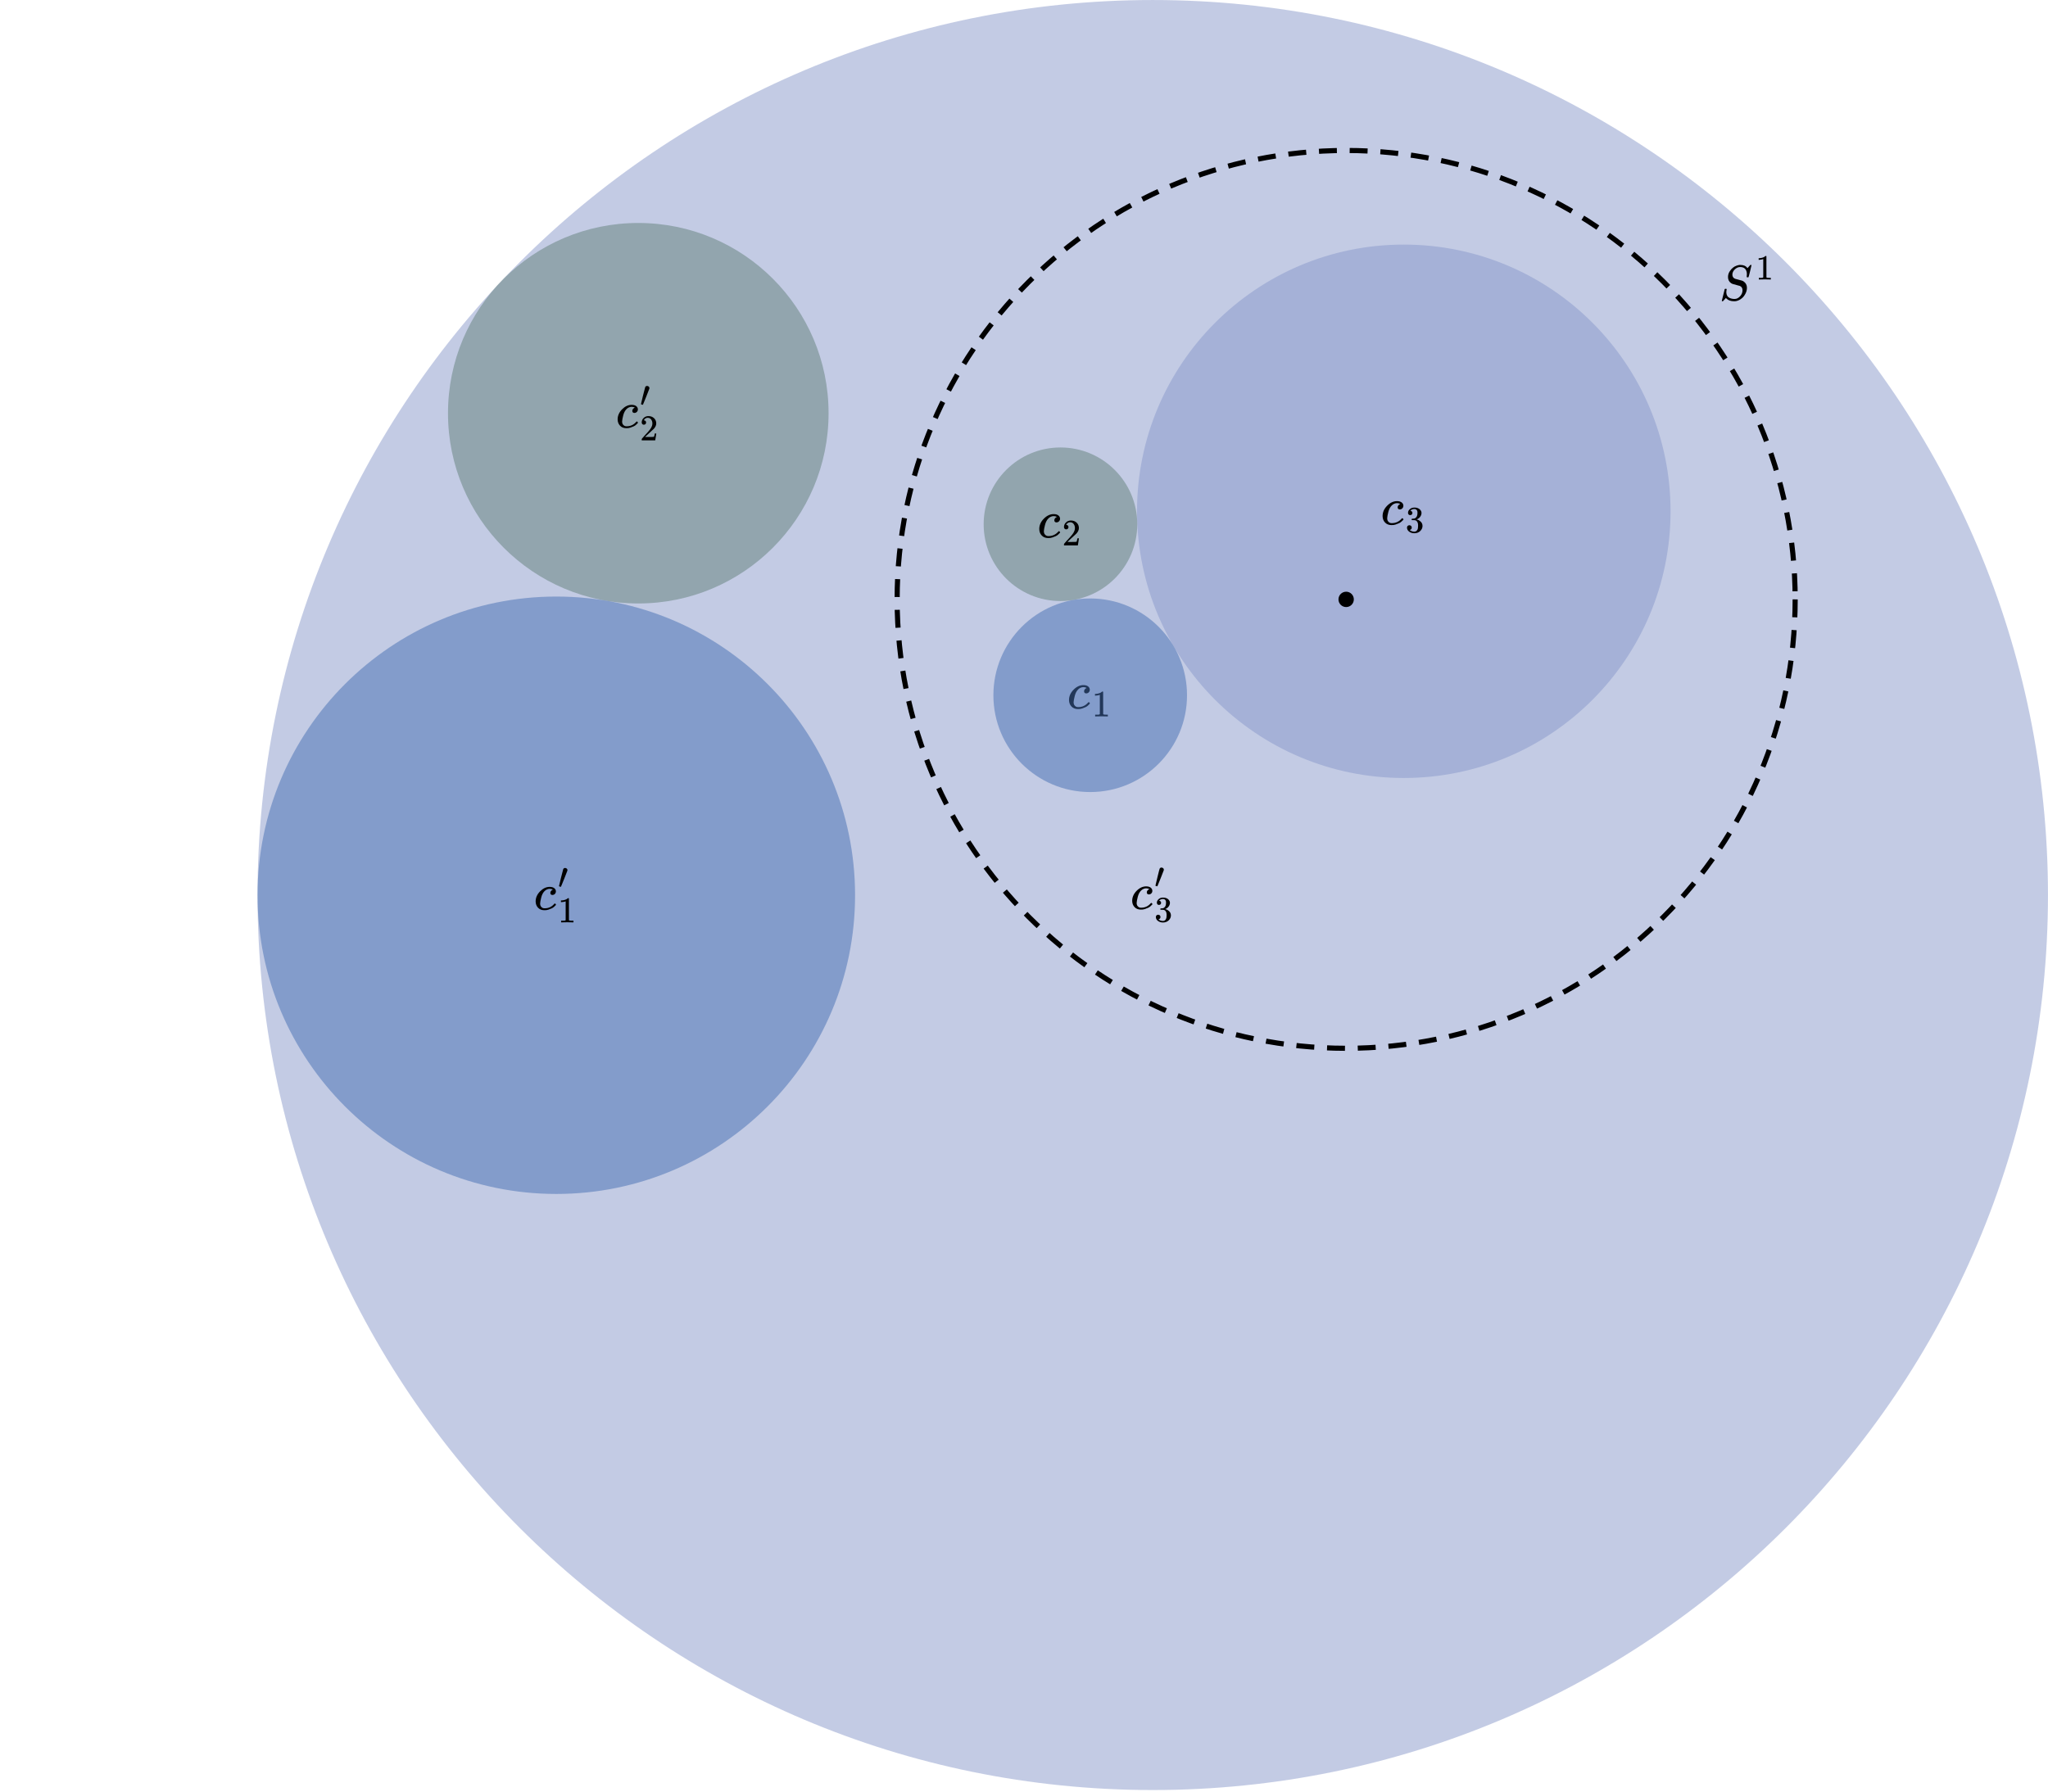
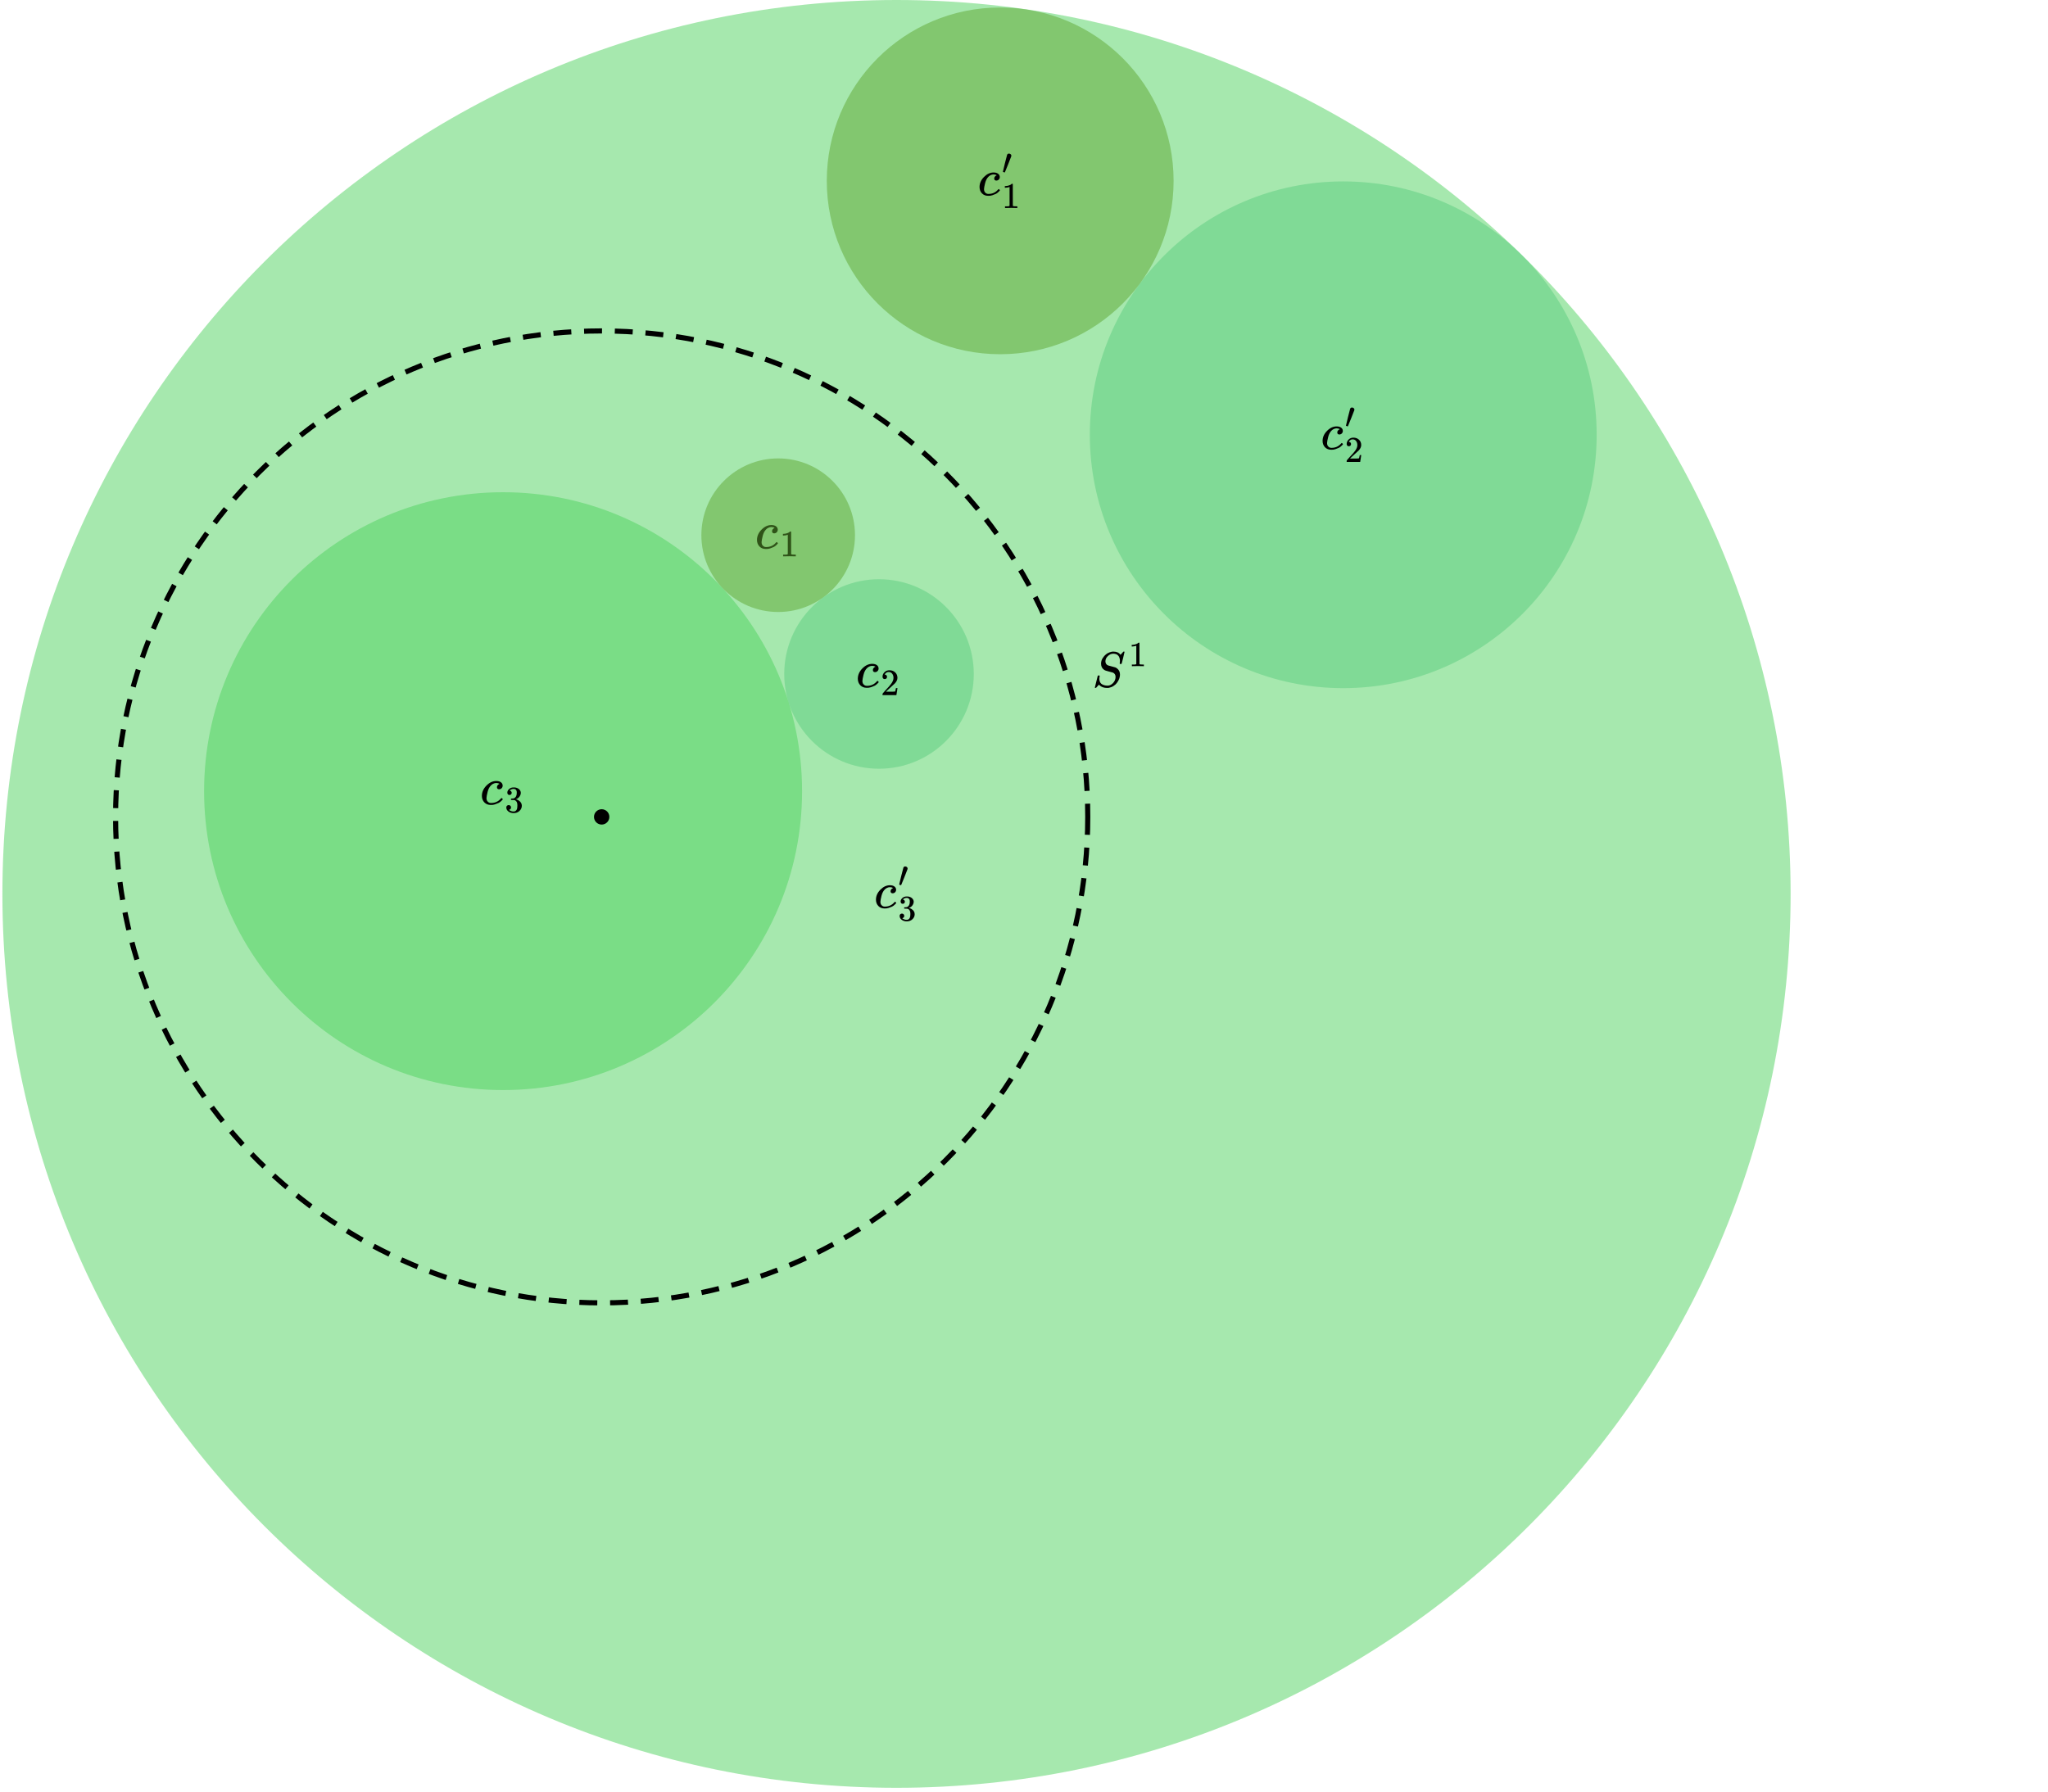
<svg xmlns="http://www.w3.org/2000/svg" version="1.2" viewBox="0 0 800 700">
-   <circle fill="#8899cb" fill-opacity="0.5" cx="548.354" cy="199.767" stroke="none" r="104.207">
+   <circle fill="#4fd35f" fill-opacity="0.5" cx="196.517" cy="309.111" stroke="none" r="116.792">
    </circle>
-   <circle fill="#3a6629" fill-opacity="0.5" cx="249.329" cy="161.451" stroke="none" r="74.333">
+   <circle fill="#69c9a1" fill-opacity="0.5" cx="524.705" cy="169.874" stroke="none" r="98.996">
    </circle>
-   <circle fill="#3a6629" fill-opacity="0.5" cx="414.243" cy="204.832" stroke="none" r="30">
+   <circle fill="#69c9a1" fill-opacity="0.5" cx="343.363" cy="263.337" stroke="none" r="37.023">
    </circle>
-   <circle fill="#8899cb" fill-opacity="0.5" cx="450.293" cy="349.7" stroke="none" r="349.694">
+   <circle fill="#4fd35f" fill-opacity="0.5" cx="350.199" cy="349.26" stroke="none" r="349.26">
    </circle>
-   <circle fill="#456eb2" fill-opacity="0.5" cx="217.306" cy="349.787" stroke="none" r="116.707">
+   <circle fill="#5fa730" fill-opacity="0.5" cx="390.701" cy="70.664" stroke="none" r="67.736">
    </circle>
-   <g transform="rotate(0, 416.8793, 261.3171)translate(416.8793, 261.3171)" font-size="15" string="c_1">
+   <g transform="rotate(0, 294.9927, 198.7793)translate(294.9927, 198.7793)" font-size="15" string="c_1">
    <svg style="font-size: 15" width="17.966" height="20.66" role="img" focusable="false" viewBox="0 -750 869.6 1000">
      <g stroke="none" fill="#000000" stroke-width="0" transform="scale(1,-1)" fill-opacity="1">
        <g data-mml-node="math">
          <g data-mml-node="mtable">
            <g data-mml-node="mtr">
              <g data-mml-node="mtd">
                <g data-mml-node="msub">
                  <g data-mml-node="mi">
                    <path data-c="1D450" d="M34 159Q34 268 120 355T306 442Q362 442 394 418T427 355Q427 326 408 306T360 285Q341 285 330 295T319 325T330 359T352 380T366 386H367Q367 388 361 392T340 400T306 404Q276 404 249 390Q228 381 206 359Q162 315 142 235T121 119Q121 73 147 50Q169 26 205 26H209Q321 26 394 111Q403 121 406 121Q410 121 419 112T429 98T420 83T391 55T346 25T282 0T202 -11Q127 -11 81 37T34 159Z" />
                  </g>
                  <g data-mml-node="mn" transform="translate(466,-150) scale(0.707)">
                    <path data-c="31" d="M213 578L200 573Q186 568 160 563T102 556H83V602H102Q149 604 189 617T245 641T273 663Q275 666 285 666Q294 666 302 660V361L303 61Q310 54 315 52T339 48T401 46H427V0H416Q395 3 257 3Q121 3 100 0H88V46H114Q136 46 152 46T177 47T193 50T201 52T207 57T213 61V578Z" />
                  </g>
                </g>
              </g>
            </g>
          </g>
        </g>
      </g>
    </svg>
  </g>
-   <g transform="rotate(0, 240.5758, 150.7907)translate(240.5758, 150.7907)" font-size="15" string="c'_2">
+   <g transform="rotate(0, 515.9514, 159.2141)translate(515.9514, 159.2141)" font-size="15" string="c'_2">
    <svg style="font-size: 15" width="17.507" height="21.32" role="img" focusable="false" viewBox="0 -779.5 869.6 1059">
      <g stroke="none" fill="#000000" stroke-width="0" transform="scale(1,-1)" fill-opacity="1">
        <g data-mml-node="math">
          <g data-mml-node="mtable">
            <g data-mml-node="mtr" transform="translate(0,-29.5)">
              <g data-mml-node="mtd">
                <g data-mml-node="msubsup">
                  <g data-mml-node="mi">
                    <path data-c="1D450" d="M34 159Q34 268 120 355T306 442Q362 442 394 418T427 355Q427 326 408 306T360 285Q341 285 330 295T319 325T330 359T352 380T366 386H367Q367 388 361 392T340 400T306 404Q276 404 249 390Q228 381 206 359Q162 315 142 235T121 119Q121 73 147 50Q169 26 205 26H209Q321 26 394 111Q403 121 406 121Q410 121 419 112T429 98T420 83T391 55T346 25T282 0T202 -11Q127 -11 81 37T34 159Z" />
                  </g>
                  <g data-mml-node="mo" transform="translate(466,413) scale(0.707)">
                    <path data-c="2032" d="M79 43Q73 43 52 49T30 61Q30 68 85 293T146 528Q161 560 198 560Q218 560 240 545T262 501Q262 496 260 486Q259 479 173 263T84 45T79 43Z" />
                  </g>
                  <g data-mml-node="mn" transform="translate(466,-247) scale(0.707)">
                    <path data-c="32" d="M109 429Q82 429 66 447T50 491Q50 562 103 614T235 666Q326 666 387 610T449 465Q449 422 429 383T381 315T301 241Q265 210 201 149L142 93L218 92Q375 92 385 97Q392 99 409 186V189H449V186Q448 183 436 95T421 3V0H50V19V31Q50 38 56 46T86 81Q115 113 136 137Q145 147 170 174T204 211T233 244T261 278T284 308T305 340T320 369T333 401T340 431T343 464Q343 527 309 573T212 619Q179 619 154 602T119 569T109 550Q109 549 114 549Q132 549 151 535T170 489Q170 464 154 447T109 429Z" />
                  </g>
                </g>
              </g>
            </g>
          </g>
        </g>
      </g>
    </svg>
  </g>
-   <g transform="rotate(0, 405.2597, 194.5018)translate(405.2597, 194.5018)" font-size="15" string="c_2">
+   <g transform="rotate(0, 334.3798, 253.0074)translate(334.3798, 253.0074)" font-size="15" string="c_2">
    <svg style="font-size: 15" width="17.966" height="20.66" role="img" focusable="false" viewBox="0 -750 869.6 1000">
      <g stroke="none" fill="#000000" stroke-width="0" transform="scale(1,-1)" fill-opacity="1">
        <g data-mml-node="math">
          <g data-mml-node="mtable">
            <g data-mml-node="mtr">
              <g data-mml-node="mtd">
                <g data-mml-node="msub">
                  <g data-mml-node="mi">
                    <path data-c="1D450" d="M34 159Q34 268 120 355T306 442Q362 442 394 418T427 355Q427 326 408 306T360 285Q341 285 330 295T319 325T330 359T352 380T366 386H367Q367 388 361 392T340 400T306 404Q276 404 249 390Q228 381 206 359Q162 315 142 235T121 119Q121 73 147 50Q169 26 205 26H209Q321 26 394 111Q403 121 406 121Q410 121 419 112T429 98T420 83T391 55T346 25T282 0T202 -11Q127 -11 81 37T34 159Z" />
                  </g>
                  <g data-mml-node="mn" transform="translate(466,-150) scale(0.707)">
                    <path data-c="32" d="M109 429Q82 429 66 447T50 491Q50 562 103 614T235 666Q326 666 387 610T449 465Q449 422 429 383T381 315T301 241Q265 210 201 149L142 93L218 92Q375 92 385 97Q392 99 409 186V189H449V186Q448 183 436 95T421 3V0H50V19V31Q50 38 56 46T86 81Q115 113 136 137Q145 147 170 174T204 211T233 244T261 278T284 308T305 340T320 369T333 401T340 431T343 464Q343 527 309 573T212 619Q179 619 154 602T119 569T109 550Q109 549 114 549Q132 549 151 535T170 489Q170 464 154 447T109 429Z" />
                  </g>
                </g>
              </g>
            </g>
          </g>
        </g>
      </g>
    </svg>
  </g>
-   <g transform="rotate(0, 539.3708, 189.4365)translate(539.3708, 189.4365)" font-size="15" string="c_3">
+   <g transform="rotate(0, 187.5336, 298.7808)translate(187.5336, 298.7808)" font-size="15" string="c_3">
    <svg style="font-size: 15" width="17.966" height="20.66" role="img" focusable="false" viewBox="0 -750 869.6 1000">
      <g stroke="none" fill="#000000" stroke-width="0" transform="scale(1,-1)" fill-opacity="1">
        <g data-mml-node="math">
          <g data-mml-node="mtable">
            <g data-mml-node="mtr">
              <g data-mml-node="mtd">
                <g data-mml-node="msub">
                  <g data-mml-node="mi">
                    <path data-c="1D450" d="M34 159Q34 268 120 355T306 442Q362 442 394 418T427 355Q427 326 408 306T360 285Q341 285 330 295T319 325T330 359T352 380T366 386H367Q367 388 361 392T340 400T306 404Q276 404 249 390Q228 381 206 359Q162 315 142 235T121 119Q121 73 147 50Q169 26 205 26H209Q321 26 394 111Q403 121 406 121Q410 121 419 112T429 98T420 83T391 55T346 25T282 0T202 -11Q127 -11 81 37T34 159Z" />
                  </g>
                  <g data-mml-node="mn" transform="translate(466,-150) scale(0.707)">
                    <path data-c="33" d="M127 463Q100 463 85 480T69 524Q69 579 117 622T233 665Q268 665 277 664Q351 652 390 611T430 522Q430 470 396 421T302 350L299 348Q299 347 308 345T337 336T375 315Q457 262 457 175Q457 96 395 37T238 -22Q158 -22 100 21T42 130Q42 158 60 175T105 193Q133 193 151 175T169 130Q169 119 166 110T159 94T148 82T136 74T126 70T118 67L114 66Q165 21 238 21Q293 21 321 74Q338 107 338 175V195Q338 290 274 322Q259 328 213 329L171 330L168 332Q166 335 166 348Q166 366 174 366Q202 366 232 371Q266 376 294 413T322 525V533Q322 590 287 612Q265 626 240 626Q208 626 181 615T143 592T132 580H135Q138 579 143 578T153 573T165 566T175 555T183 540T186 520Q186 498 172 481T127 463Z" />
                  </g>
                </g>
              </g>
            </g>
          </g>
        </g>
      </g>
    </svg>
  </g>
-   <circle fill="#456eb2" fill-opacity="0.5" cx="425.862" cy="271.647" stroke="none" r="37.818">
+   <circle fill="#5fa730" fill-opacity="0.5" cx="303.976" cy="209.109" stroke="none" r="30">
    </circle>
-   <circle fill="#000000" fill-opacity="0" cx="525.841" cy="234.188" stroke="#000000" stroke-opacity="1" stroke-width="2" stroke-dasharray="7,5" stroke-linecap="butt" r="175.395">
+   <circle fill="#000000" fill-opacity="0" cx="235.029" cy="319.172" stroke="#000000" stroke-opacity="1" stroke-width="2" stroke-dasharray="7,5" stroke-linecap="butt" r="189.875">
    </circle>
-   <g transform="rotate(0, 208.552, 339.1269)translate(208.552, 339.1269)" font-size="15" string="c'_1">
+   <g transform="rotate(0, 381.9477, 60.00447)translate(381.9477, 60.00447)" font-size="15" string="c'_1">
    <svg style="font-size: 15" width="17.507" height="21.32" role="img" focusable="false" viewBox="0 -779.5 869.6 1059">
      <g stroke="none" fill="#000000" stroke-width="0" transform="scale(1,-1)" fill-opacity="1">
        <g data-mml-node="math">
          <g data-mml-node="mtable">
            <g data-mml-node="mtr" transform="translate(0,-29.5)">
              <g data-mml-node="mtd">
                <g data-mml-node="msubsup">
                  <g data-mml-node="mi">
                    <path data-c="1D450" d="M34 159Q34 268 120 355T306 442Q362 442 394 418T427 355Q427 326 408 306T360 285Q341 285 330 295T319 325T330 359T352 380T366 386H367Q367 388 361 392T340 400T306 404Q276 404 249 390Q228 381 206 359Q162 315 142 235T121 119Q121 73 147 50Q169 26 205 26H209Q321 26 394 111Q403 121 406 121Q410 121 419 112T429 98T420 83T391 55T346 25T282 0T202 -11Q127 -11 81 37T34 159Z" />
                  </g>
                  <g data-mml-node="mo" transform="translate(466,413) scale(0.707)">
                    <path data-c="2032" d="M79 43Q73 43 52 49T30 61Q30 68 85 293T146 528Q161 560 198 560Q218 560 240 545T262 501Q262 496 260 486Q259 479 173 263T84 45T79 43Z" />
                  </g>
                  <g data-mml-node="mn" transform="translate(466,-247) scale(0.707)">
                    <path data-c="31" d="M213 578L200 573Q186 568 160 563T102 556H83V602H102Q149 604 189 617T245 641T273 663Q275 666 285 666Q294 666 302 660V361L303 61Q310 54 315 52T339 48T401 46H427V0H416Q395 3 257 3Q121 3 100 0H88V46H114Q136 46 152 46T177 47T193 50T201 52T207 57T213 61V578Z" />
                  </g>
                </g>
              </g>
            </g>
          </g>
        </g>
      </g>
    </svg>
  </g>
-   <g transform="rotate(0, 671.5632, 99.99374)translate(671.5632, 99.99374)" font-size="15" string="S^1">
+   <g transform="rotate(0, 426.6583, 251.0731)translate(426.6583, 251.0731)" font-size="15" string="S^1">
    <svg style="font-size: 15" width="22.156" height="22.17" role="img" focusable="false" viewBox="0 -817 1133.2 1133.9">
      <g stroke="none" fill="#000000" stroke-width="0" transform="scale(1,-1)" fill-opacity="1">
        <g data-mml-node="math">
          <g data-mml-node="mtable">
            <g data-mml-node="mtr" transform="translate(0,-67)">
              <g data-mml-node="mtd">
                <g data-mml-node="msup">
                  <g data-mml-node="mi">
                    <path data-c="1D446" d="M308 24Q367 24 416 76T466 197Q466 260 414 284Q308 311 278 321T236 341Q176 383 176 462Q176 523 208 573T273 648Q302 673 343 688T407 704H418H425Q521 704 564 640Q565 640 577 653T603 682T623 704Q624 704 627 704T632 705Q645 705 645 698T617 577T585 459T569 456Q549 456 549 465Q549 471 550 475Q550 478 551 494T553 520Q553 554 544 579T526 616T501 641Q465 662 419 662Q362 662 313 616T263 510Q263 480 278 458T319 427Q323 425 389 408T456 390Q490 379 522 342T554 242Q554 216 546 186Q541 164 528 137T492 78T426 18T332 -20Q320 -22 298 -22Q199 -22 144 33L134 44L106 13Q83 -14 78 -18T65 -22Q52 -22 52 -14Q52 -11 110 221Q112 227 130 227H143Q149 221 149 216Q149 214 148 207T144 186T142 153Q144 114 160 87T203 47T255 29T308 24Z" />
                  </g>
                  <g data-mml-node="mn" transform="translate(729.6,413) scale(0.707)">
                    <path data-c="31" d="M213 578L200 573Q186 568 160 563T102 556H83V602H102Q149 604 189 617T245 641T273 663Q275 666 285 666Q294 666 302 660V361L303 61Q310 54 315 52T339 48T401 46H427V0H416Q395 3 257 3Q121 3 100 0H88V46H114Q136 46 152 46T177 47T193 50T201 52T207 57T213 61V578Z" />
                  </g>
                </g>
              </g>
            </g>
          </g>
        </g>
      </g>
    </svg>
  </g>
-   <circle fill="#000000" fill-opacity="1" cx="525.841" cy="234.188" stroke="none" r="3">
+   <circle fill="#000000" fill-opacity="1" cx="235.029" cy="319.172" stroke="none" r="3">
    </circle>
-   <g transform="rotate(0, 441.5804, 338.9645)translate(441.5804, 338.9645)" font-size="15" string="c'_3">
+   <g transform="rotate(0, 341.4871, 338.5254)translate(341.4871, 338.5254)" font-size="15" string="c'_3">
    <svg style="font-size: 15" width="17.424" height="21.47" role="img" focusable="false" viewBox="0 -785.8 869.6 1071.5">
      <g stroke="none" fill="#000000" stroke-width="0" transform="scale(1,-1)" fill-opacity="1">
        <g data-mml-node="math">
          <g data-mml-node="mtable">
            <g data-mml-node="mtr" transform="translate(0,-23.2)">
              <g data-mml-node="mtd">
                <g data-mml-node="msubsup">
                  <g data-mml-node="mi">
                    <path data-c="1D450" d="M34 159Q34 268 120 355T306 442Q362 442 394 418T427 355Q427 326 408 306T360 285Q341 285 330 295T319 325T330 359T352 380T366 386H367Q367 388 361 392T340 400T306 404Q276 404 249 390Q228 381 206 359Q162 315 142 235T121 119Q121 73 147 50Q169 26 205 26H209Q321 26 394 111Q403 121 406 121Q410 121 419 112T429 98T420 83T391 55T346 25T282 0T202 -11Q127 -11 81 37T34 159Z" />
                  </g>
                  <g data-mml-node="mo" transform="translate(466,413) scale(0.707)">
                    <path data-c="2032" d="M79 43Q73 43 52 49T30 61Q30 68 85 293T146 528Q161 560 198 560Q218 560 240 545T262 501Q262 496 260 486Q259 479 173 263T84 45T79 43Z" />
                  </g>
                  <g data-mml-node="mn" transform="translate(466,-247) scale(0.707)">
                    <path data-c="33" d="M127 463Q100 463 85 480T69 524Q69 579 117 622T233 665Q268 665 277 664Q351 652 390 611T430 522Q430 470 396 421T302 350L299 348Q299 347 308 345T337 336T375 315Q457 262 457 175Q457 96 395 37T238 -22Q158 -22 100 21T42 130Q42 158 60 175T105 193Q133 193 151 175T169 130Q169 119 166 110T159 94T148 82T136 74T126 70T118 67L114 66Q165 21 238 21Q293 21 321 74Q338 107 338 175V195Q338 290 274 322Q259 328 213 329L171 330L168 332Q166 335 166 348Q166 366 174 366Q202 366 232 371Q266 376 294 413T322 525V533Q322 590 287 612Q265 626 240 626Q208 626 181 615T143 592T132 580H135Q138 579 143 578T153 573T165 566T175 555T183 540T186 520Q186 498 172 481T127 463Z" />
                  </g>
                </g>
              </g>
            </g>
          </g>
        </g>
      </g>
    </svg>
  </g>
</svg>
